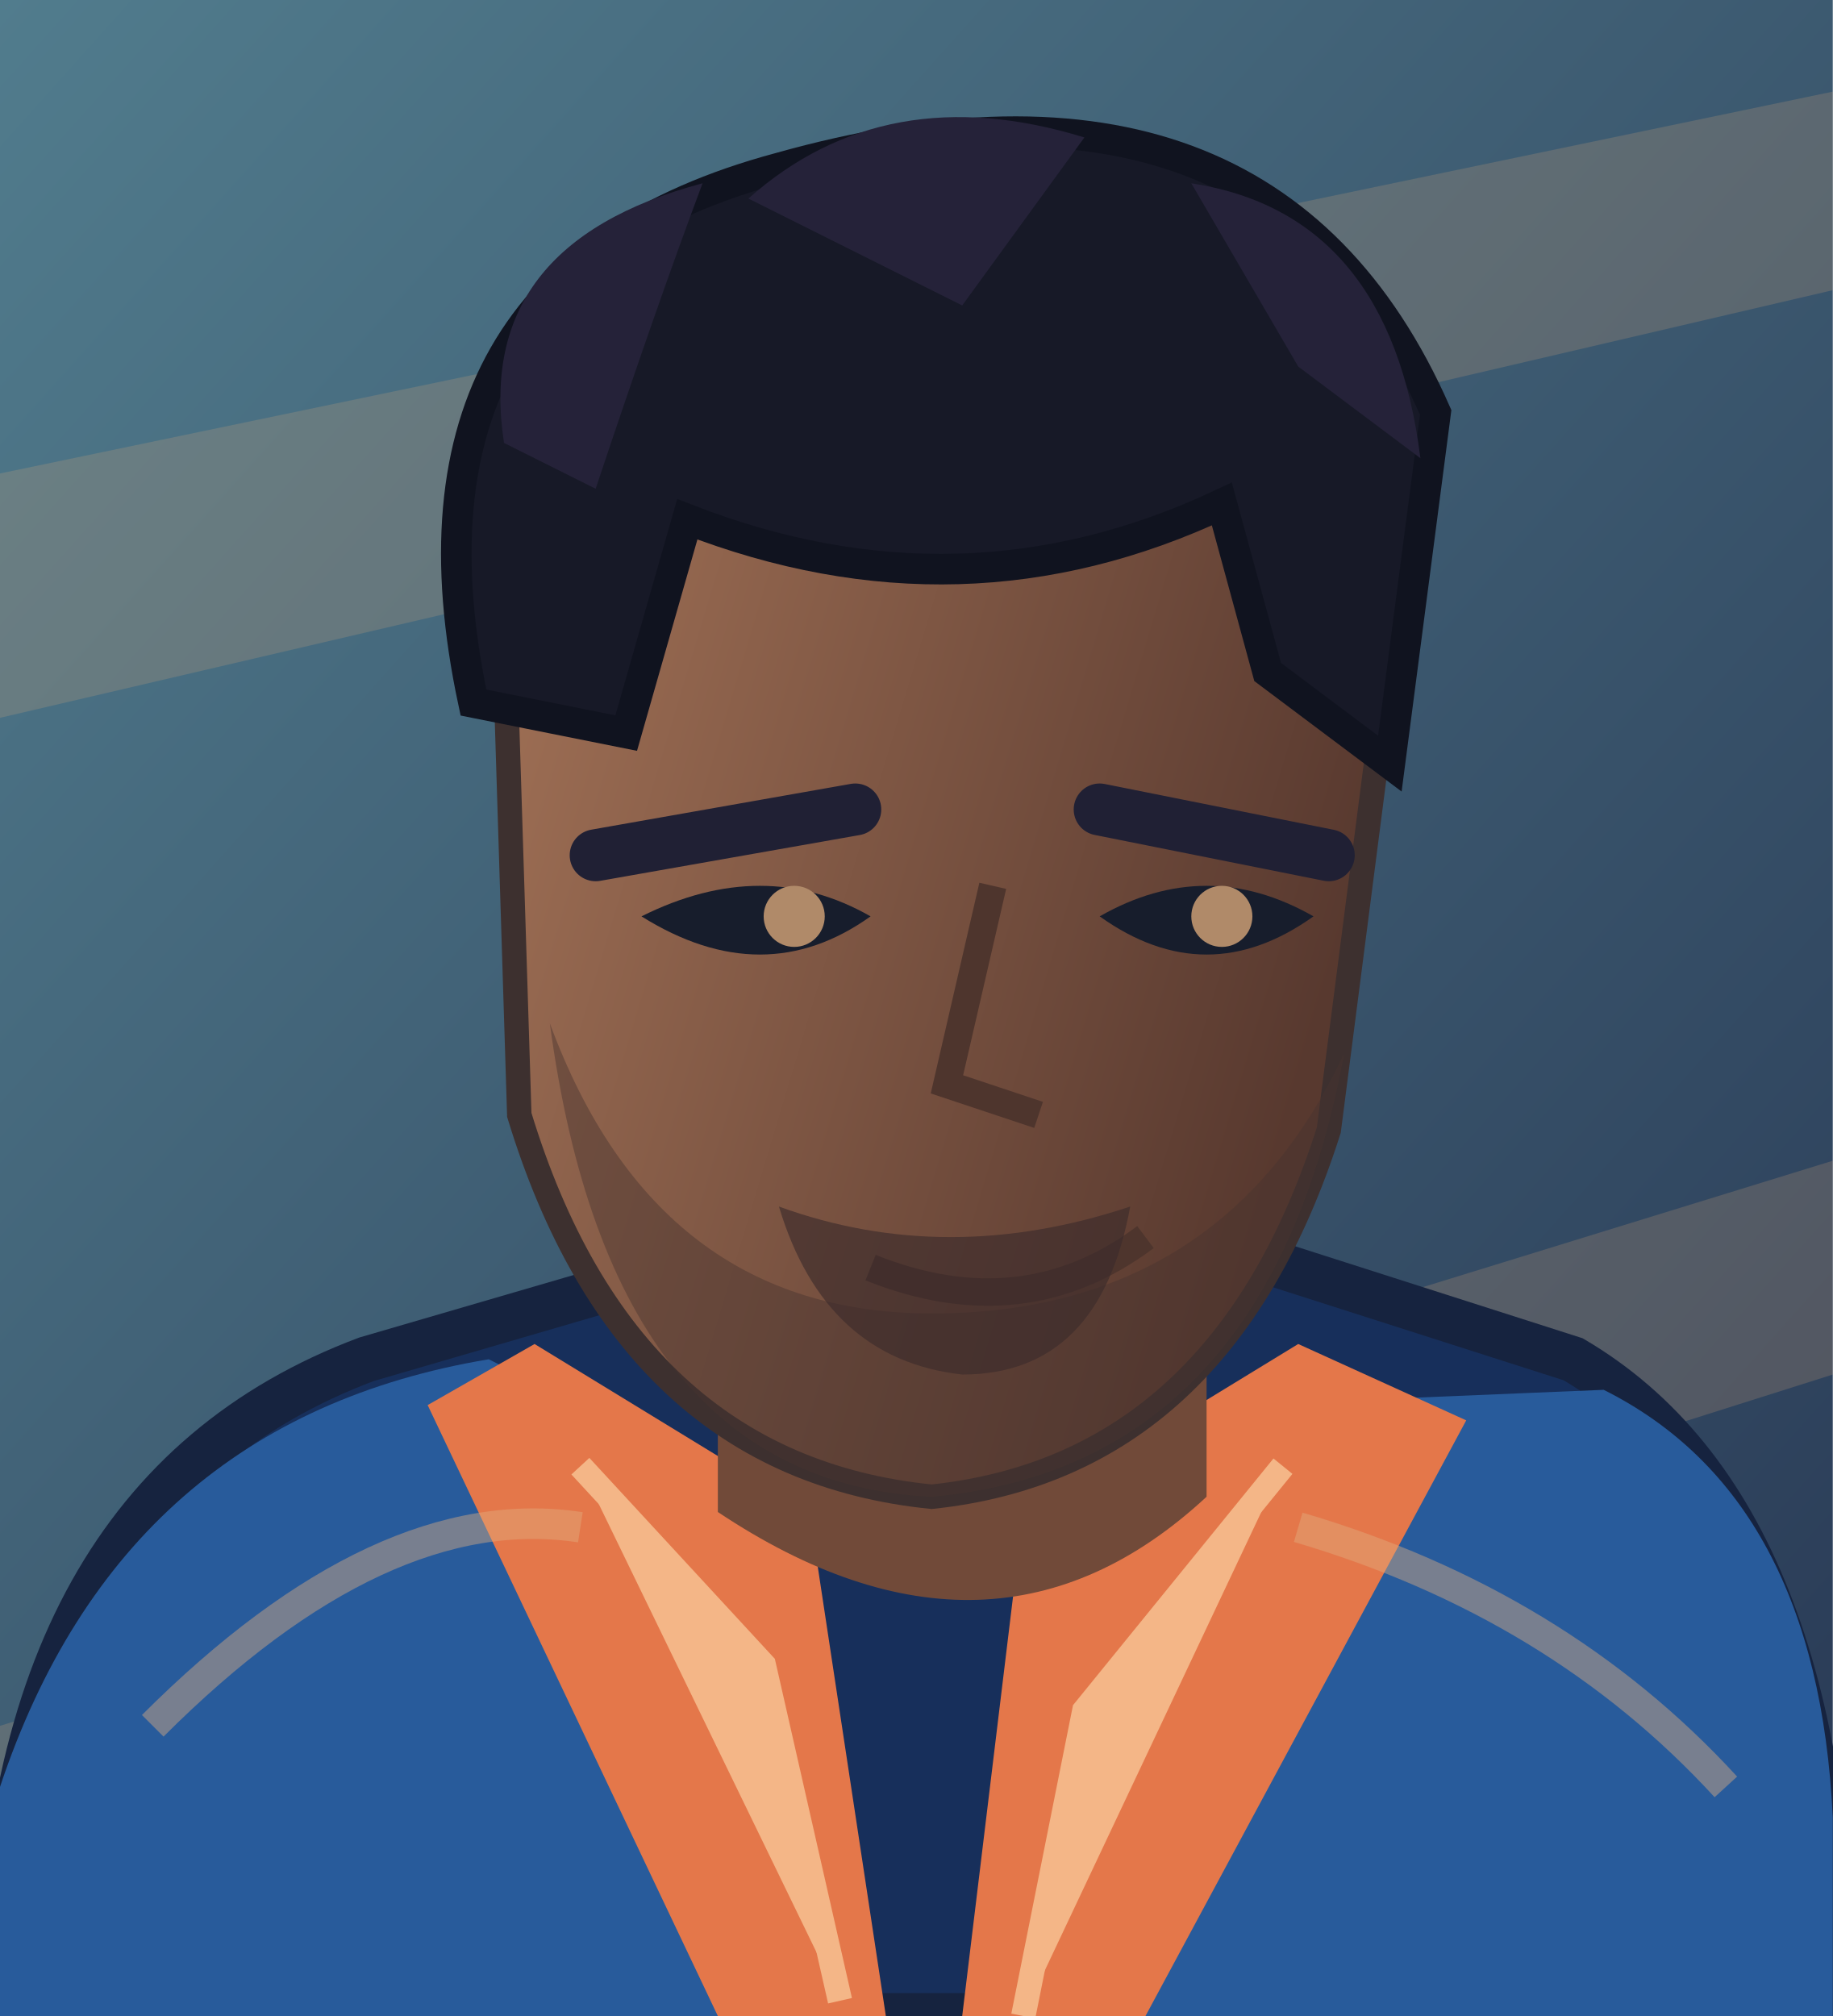
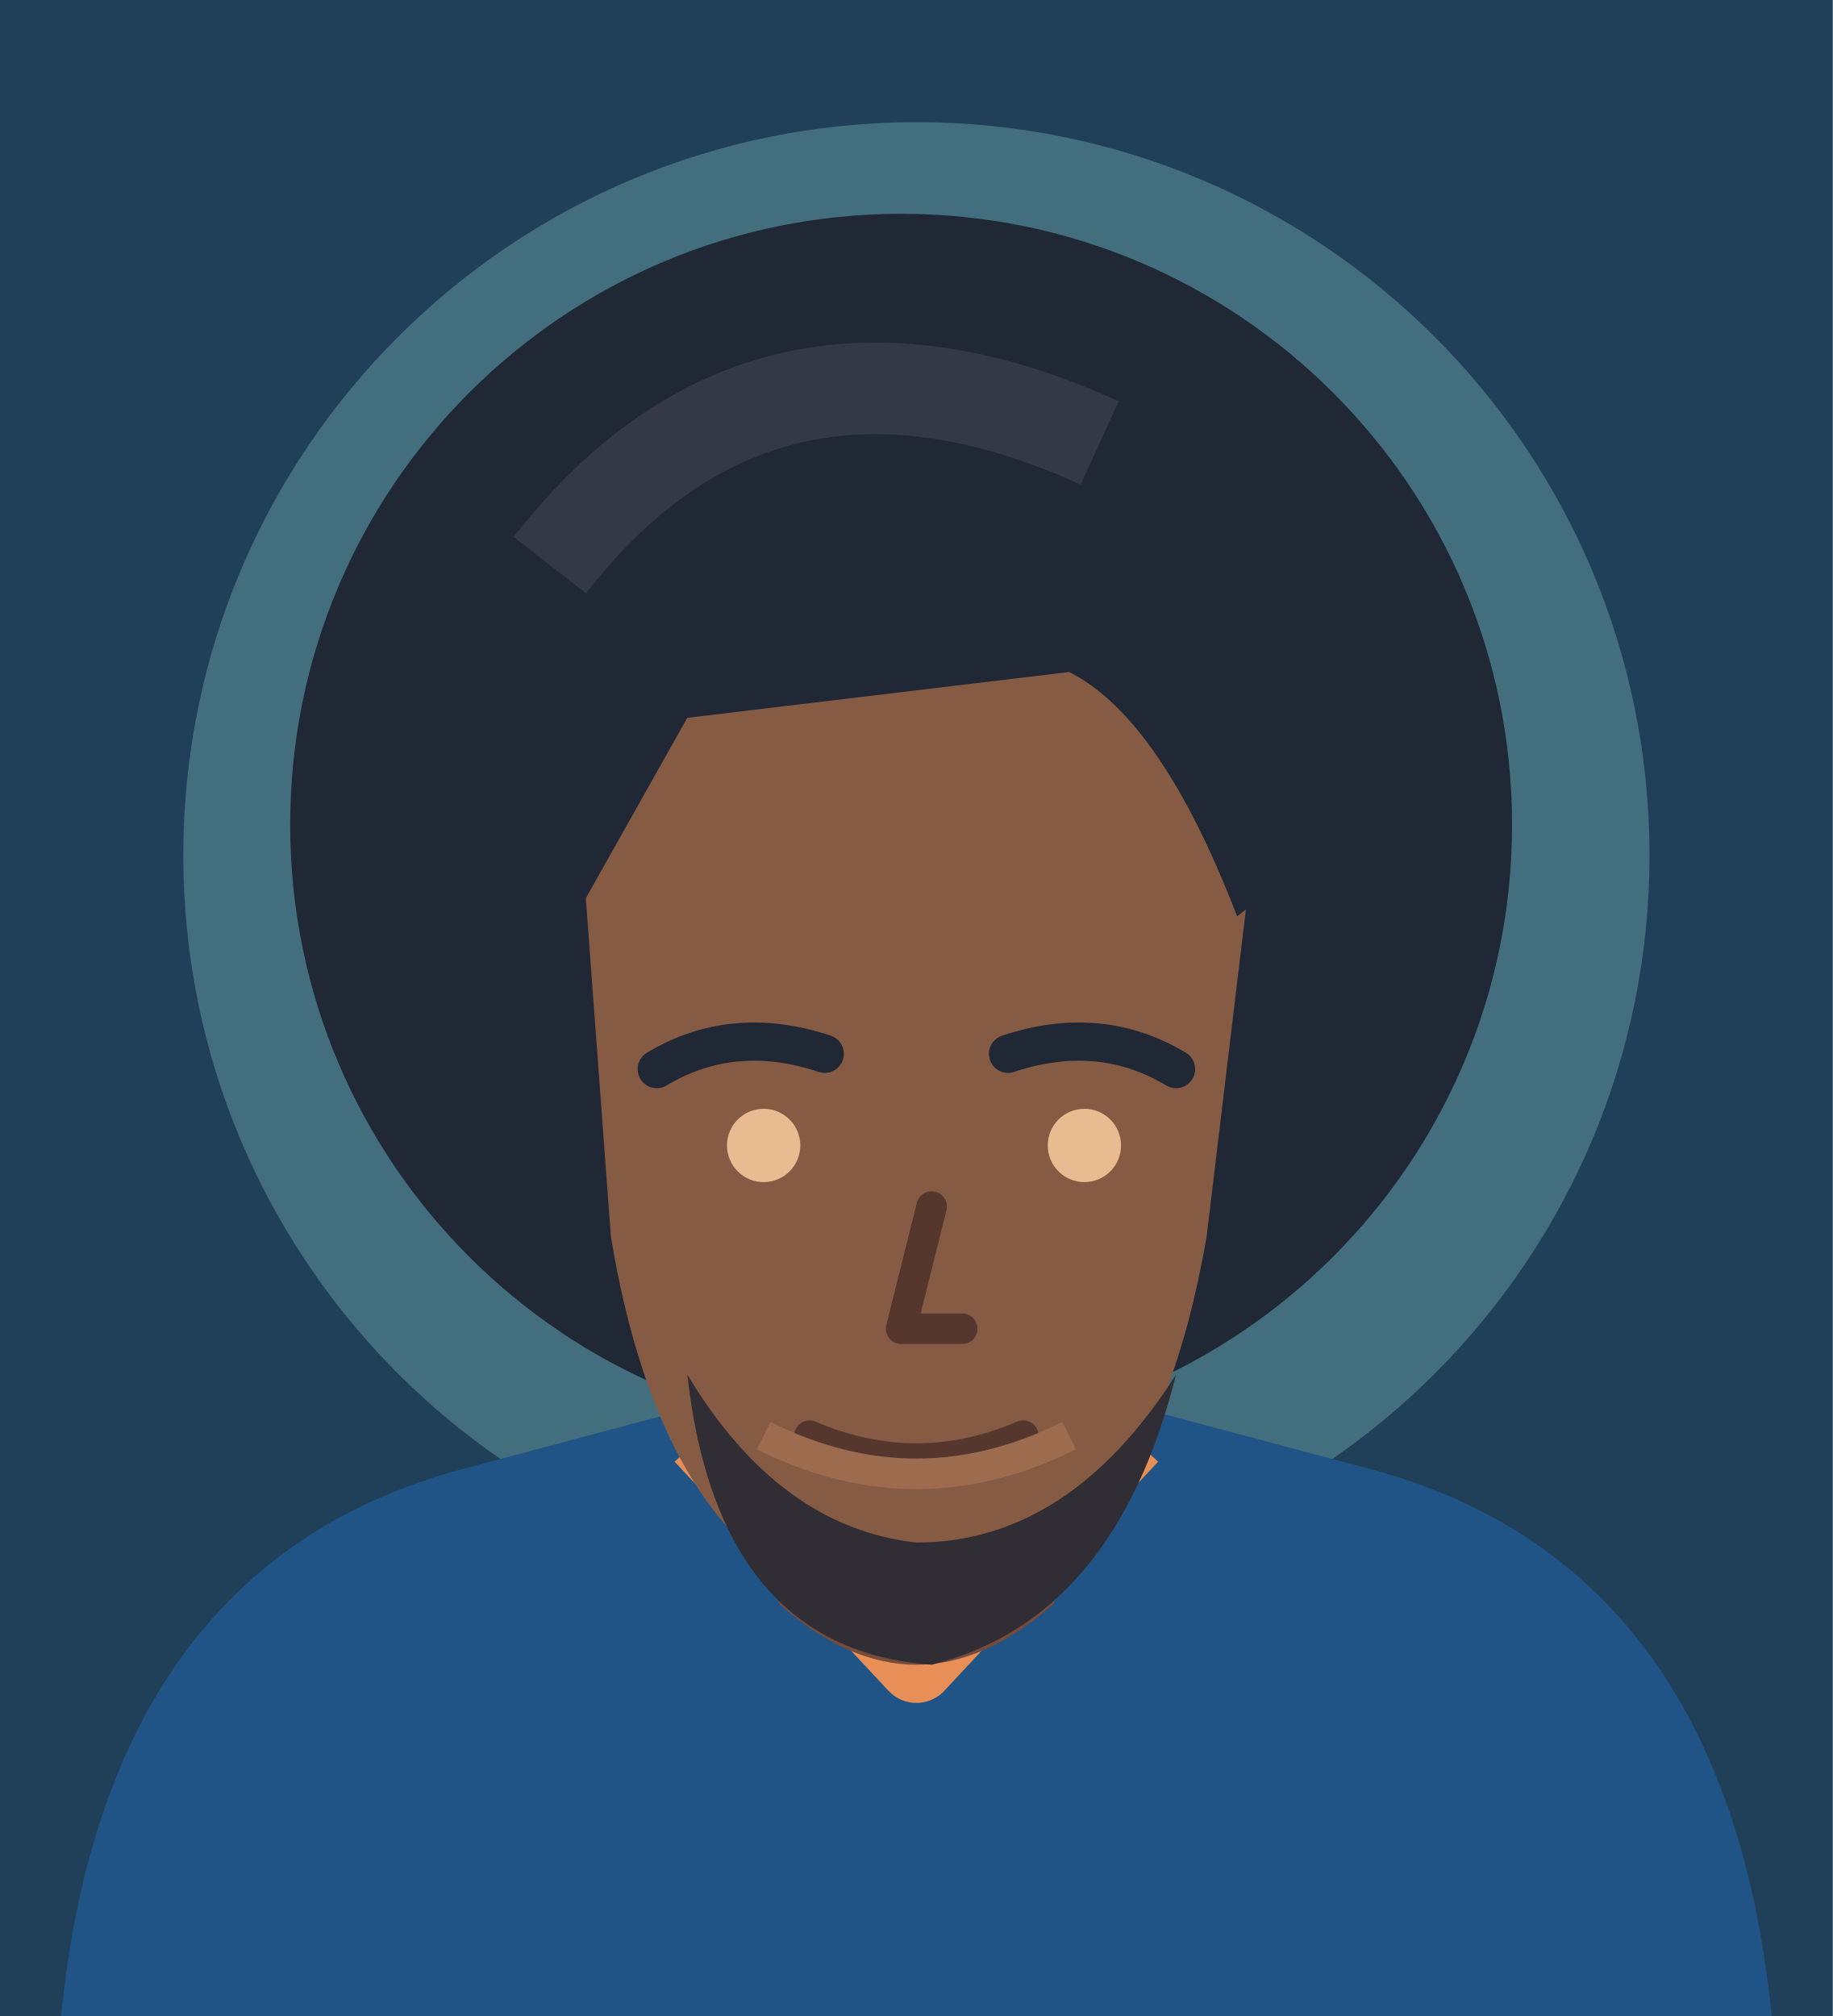
- <svg xmlns="http://www.w3.org/2000/svg" viewBox="0 0 120 132">
-   <defs>
-     <linearGradient id="bg" x2="1" y2="1">
-       <stop stop-color="#517c8d" />
-       <stop offset="1" stop-color="#283854" />
-     </linearGradient>
-     <linearGradient id="skin" x2="1" y2=".4">
-       <stop stop-color="#a57458" />
-       <stop offset="1" stop-color="#58392f" />
-     </linearGradient>
-   </defs>
-   <path fill="url(#bg)" d="M0 0h120v132H0z" />
-   <path fill="#dfaa79" opacity=".2" d="M0 31 120 6v13L0 47zm0 82 120-37v14L0 128z" />
-   <path fill="#172f5b" stroke="#16233f" stroke-width="3" d="M0 132q0-34 24-43l24-7 13 12 17-13 25 8q17 10 17 43z" />
-   <path fill="#285b9b" d="M0 117q8-24 32-28l20 10 5 33H0zm81-25 24-1q14 7 15 28v13H68l1-34z" />
-   <path fill="#e4774a" d="m35 88 18 11 5 33H47L28 92zm50 0-18 11-4 33h12l21-39z" />
-   <path fill="#ffe0af" opacity=".6" d="m38 96 12 13 5 22m29-35-13 16-4 20" stroke="#ffe0af" stroke-width="1.6" />
-   <path fill="#714a39" d="M47 73h32v25q-14 13-32 1z" />
-   <path fill="url(#skin)" stroke="#3d302f" stroke-width="1.6" d="M33 41q5-18 28-20 28 0 30 22l-4 31q-7 22-26 24-20-2-27-25z" />
-   <path fill="#48332e" opacity=".45" d="M36 67q7 19 25 19 19 0 27-17-5 27-27 29-21-1-25-31z" />
-   <path fill="#171927" stroke="#10131f" stroke-width="2" d="M31 46q-6-28 20-35 32-9 43 16l-3 23-8-6-3-11q-17 8-35 1l-4 14z" />
-   <path fill="#252239" d="M33 29q-2-13 13-17-3 8-7 20m10-19q9-8 22-4l-8 11m15-8q13 2 15 18l-8-6" />
-   <path fill="none" stroke="#202034" stroke-width="3.4" stroke-linecap="round" d="m39 56 17-3m16 0 15 3" />
-   <path fill="#171d2c" d="M42 60q8-4 15 0-7 5-15 0zm30 0q7-4 14 0-7 5-14 0z" />
-   <circle cx="52" cy="60" r="2" fill="#b08a69" />
-   <circle cx="80" cy="60" r="2" fill="#b08a69" />
-   <path fill="none" stroke="#4e352d" stroke-width="1.8" d="m65 58-3 13 6 2m-11 10q10 4 18-2" />
-   <path fill="#3c2b2b" d="M51 79q11 4 23 0-2 11-11 11-9-1-12-11z" opacity=".65" />
-   <path fill="none" stroke="#e0ad80" opacity=".43" stroke-width="2" d="M10 113q15-15 28-13m47 0q17 5 28 17" />
+ <svg xmlns="http://www.w3.org/2000/svg" viewBox="0 0 120 132" role="img">
+   <rect width="120" height="132" fill="#203f58" />
+   <circle cx="60" cy="56" r="48" fill="#426e7d" />
+   <circle cx="59" cy="54" r="40" fill="#202735" />
+   <path d="M4 132 Q7 102 31 96 L46 92 60 109 74 92 89 96 Q113 102 116 132Z" fill="#215486" />
+   <path d="M46 94 L60 109 74 94" fill="none" stroke="#e78f56" stroke-width="5" stroke-linejoin="round" />
+   <path d="M51 90 L51 105 Q60 113 69 105 L69 90Z" fill="#774b39" />
+   <path d="M38 54 Q40 39 59 39 Q80 39 82 56 L79 81 Q75 104 60 106 Q44 105 40 81Z" fill="#865b43" />
+   <path d="M29 48 Q29 19 58 17 Q91 18 90 53 L81 60 Q76 47 70 44 L45 47 36 63Z" fill="#202735" />
+   <path d="M36 37 Q50 19 72 29" stroke="#353947" stroke-width="6" fill="none" />
+   <path d="M43 70 Q48 67 54 69 M66 69 Q72 67 77 70" fill="none" stroke="#202735" stroke-width="2.5" stroke-linecap="round" />
+   <circle cx="50" cy="75" r="2.4" fill="#e9bb91" />
+   <circle cx="71" cy="75" r="2.4" fill="#e9bb91" />
+   <path d="M61 79 L59 87 63 87" fill="none" stroke="#55372d" stroke-width="2" stroke-linecap="round" stroke-linejoin="round" />
+   <path d="M53 94 Q60 97 67 94" fill="none" stroke="#55372d" stroke-width="2" stroke-linecap="round" />
+   <path d="M45 90 Q51 100 60 101 Q70 101 77 90 Q73 106 61 109 Q47 108 45 90Z" fill="#312d34" />
+   <path d="M50 94 Q60 99 70 94" stroke="#9d6b4e" stroke-width="2" fill="none" />
</svg>
